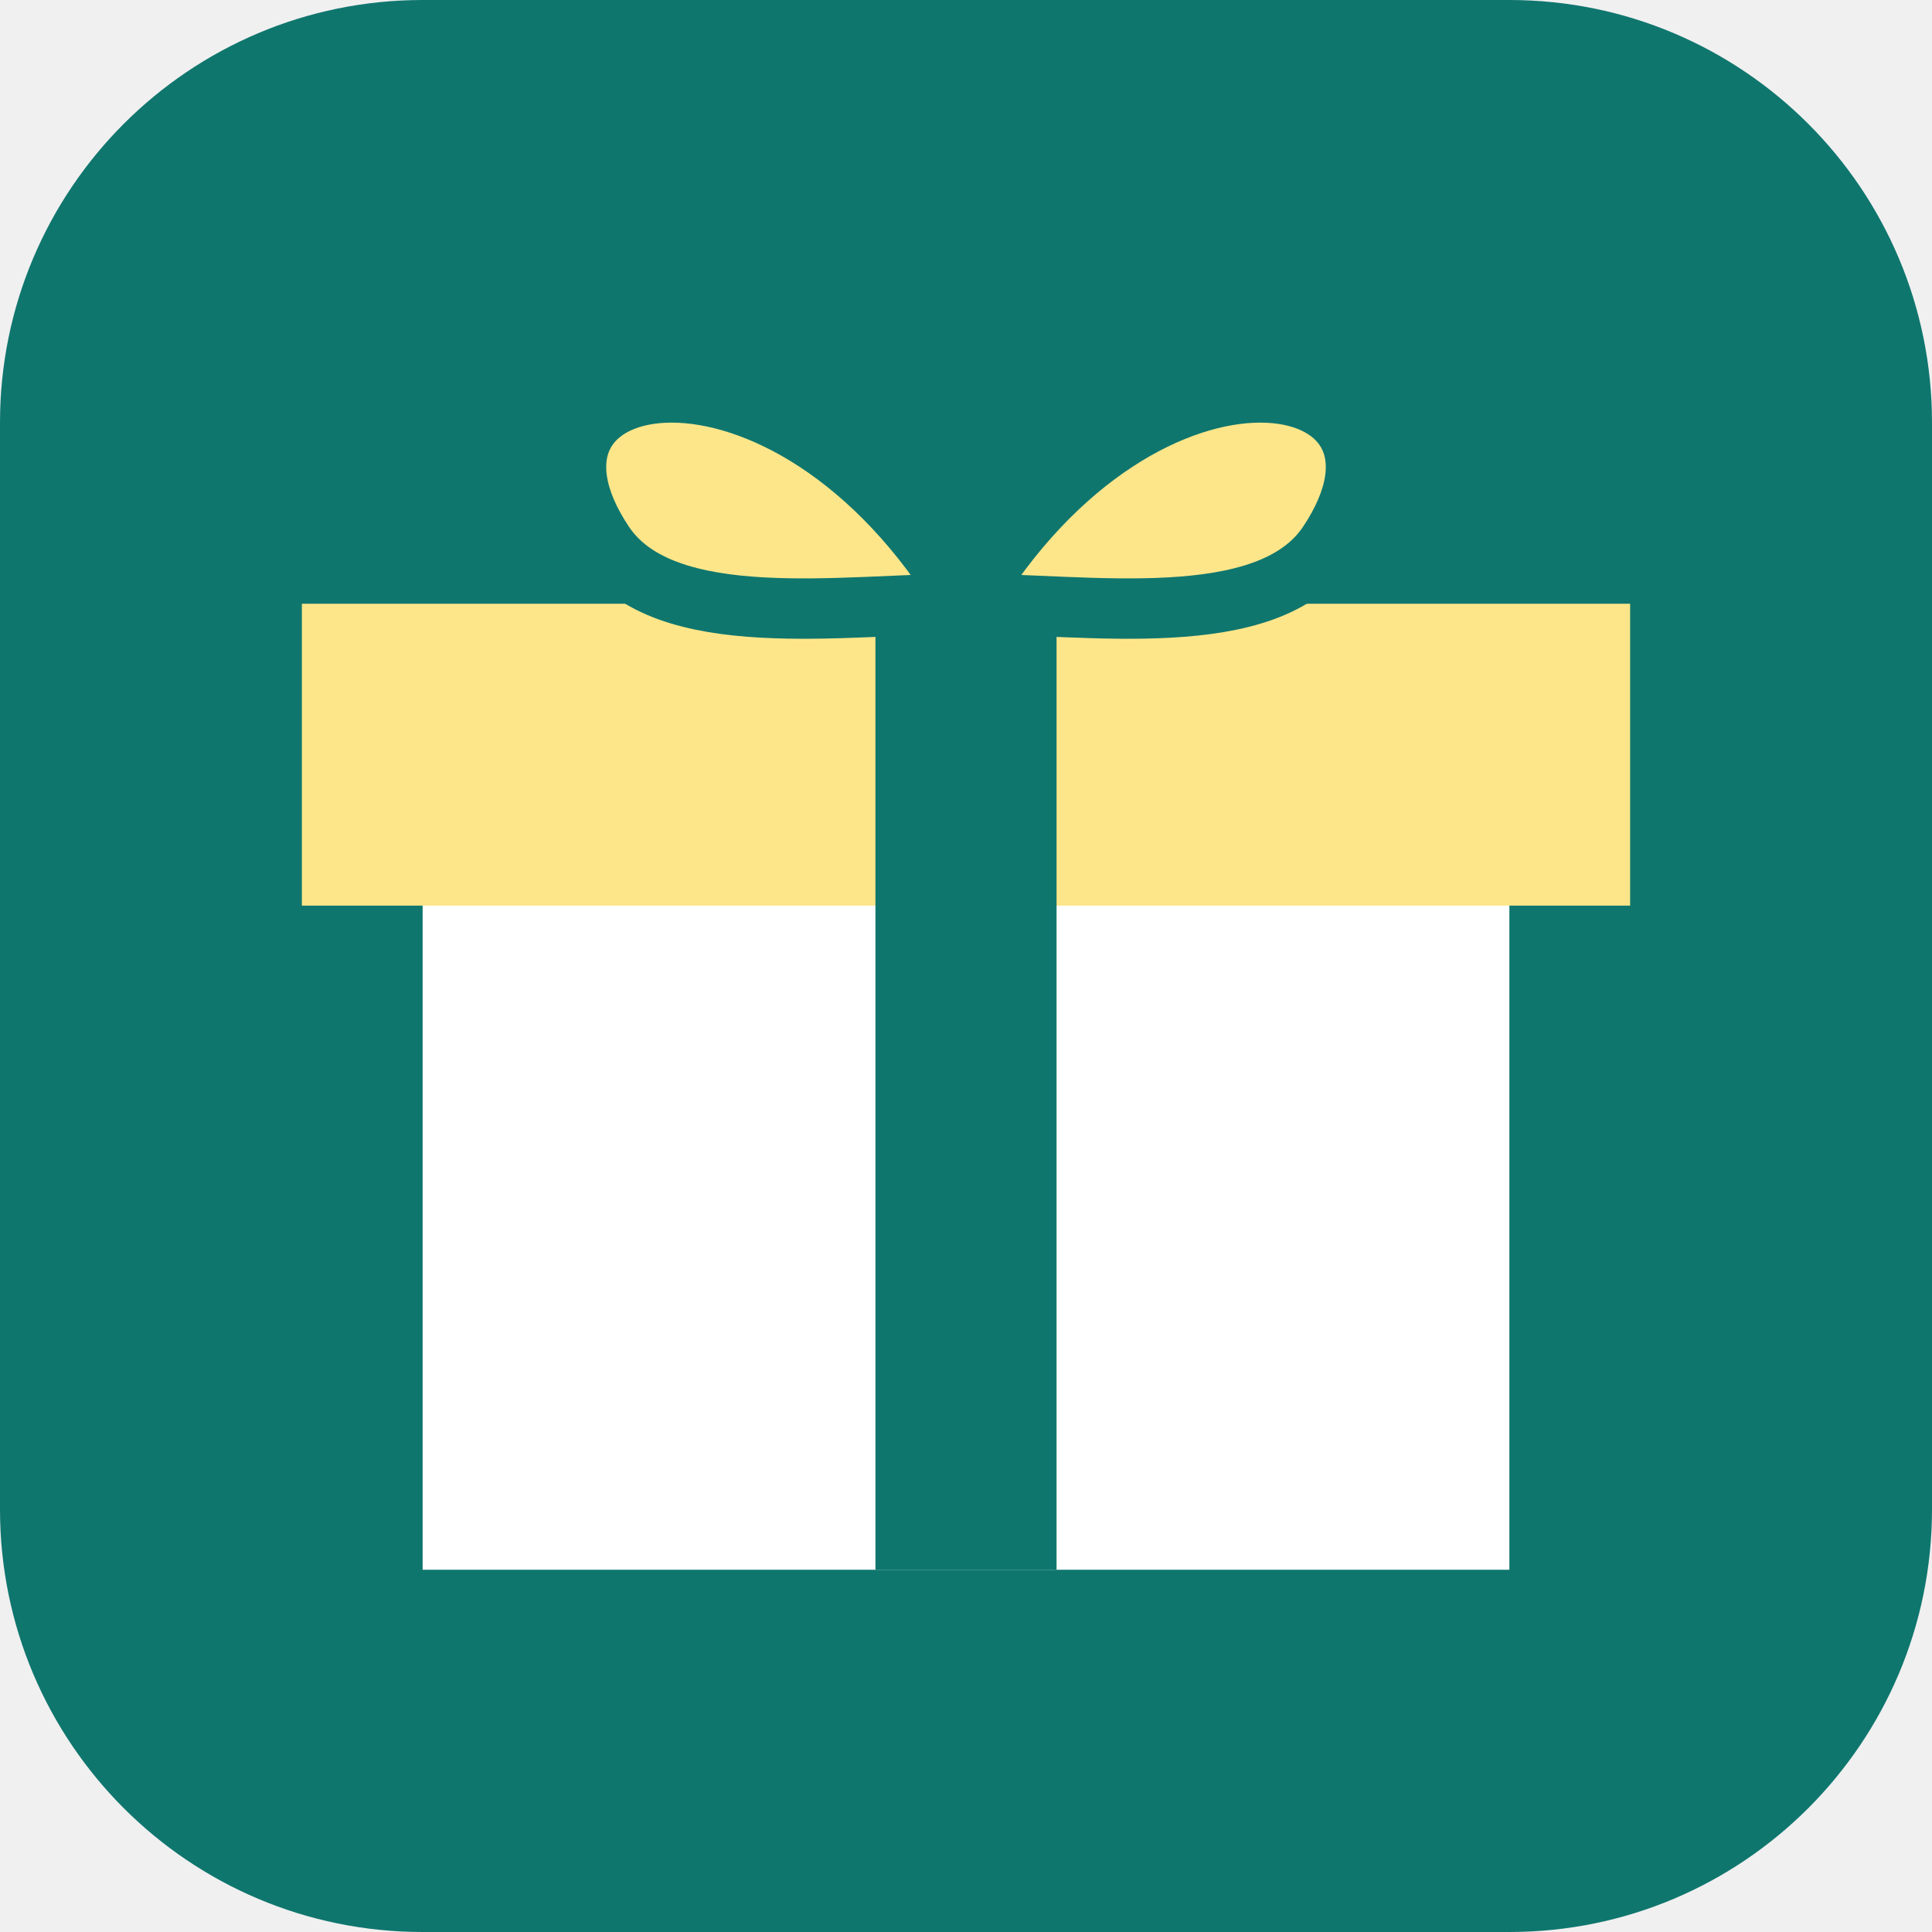
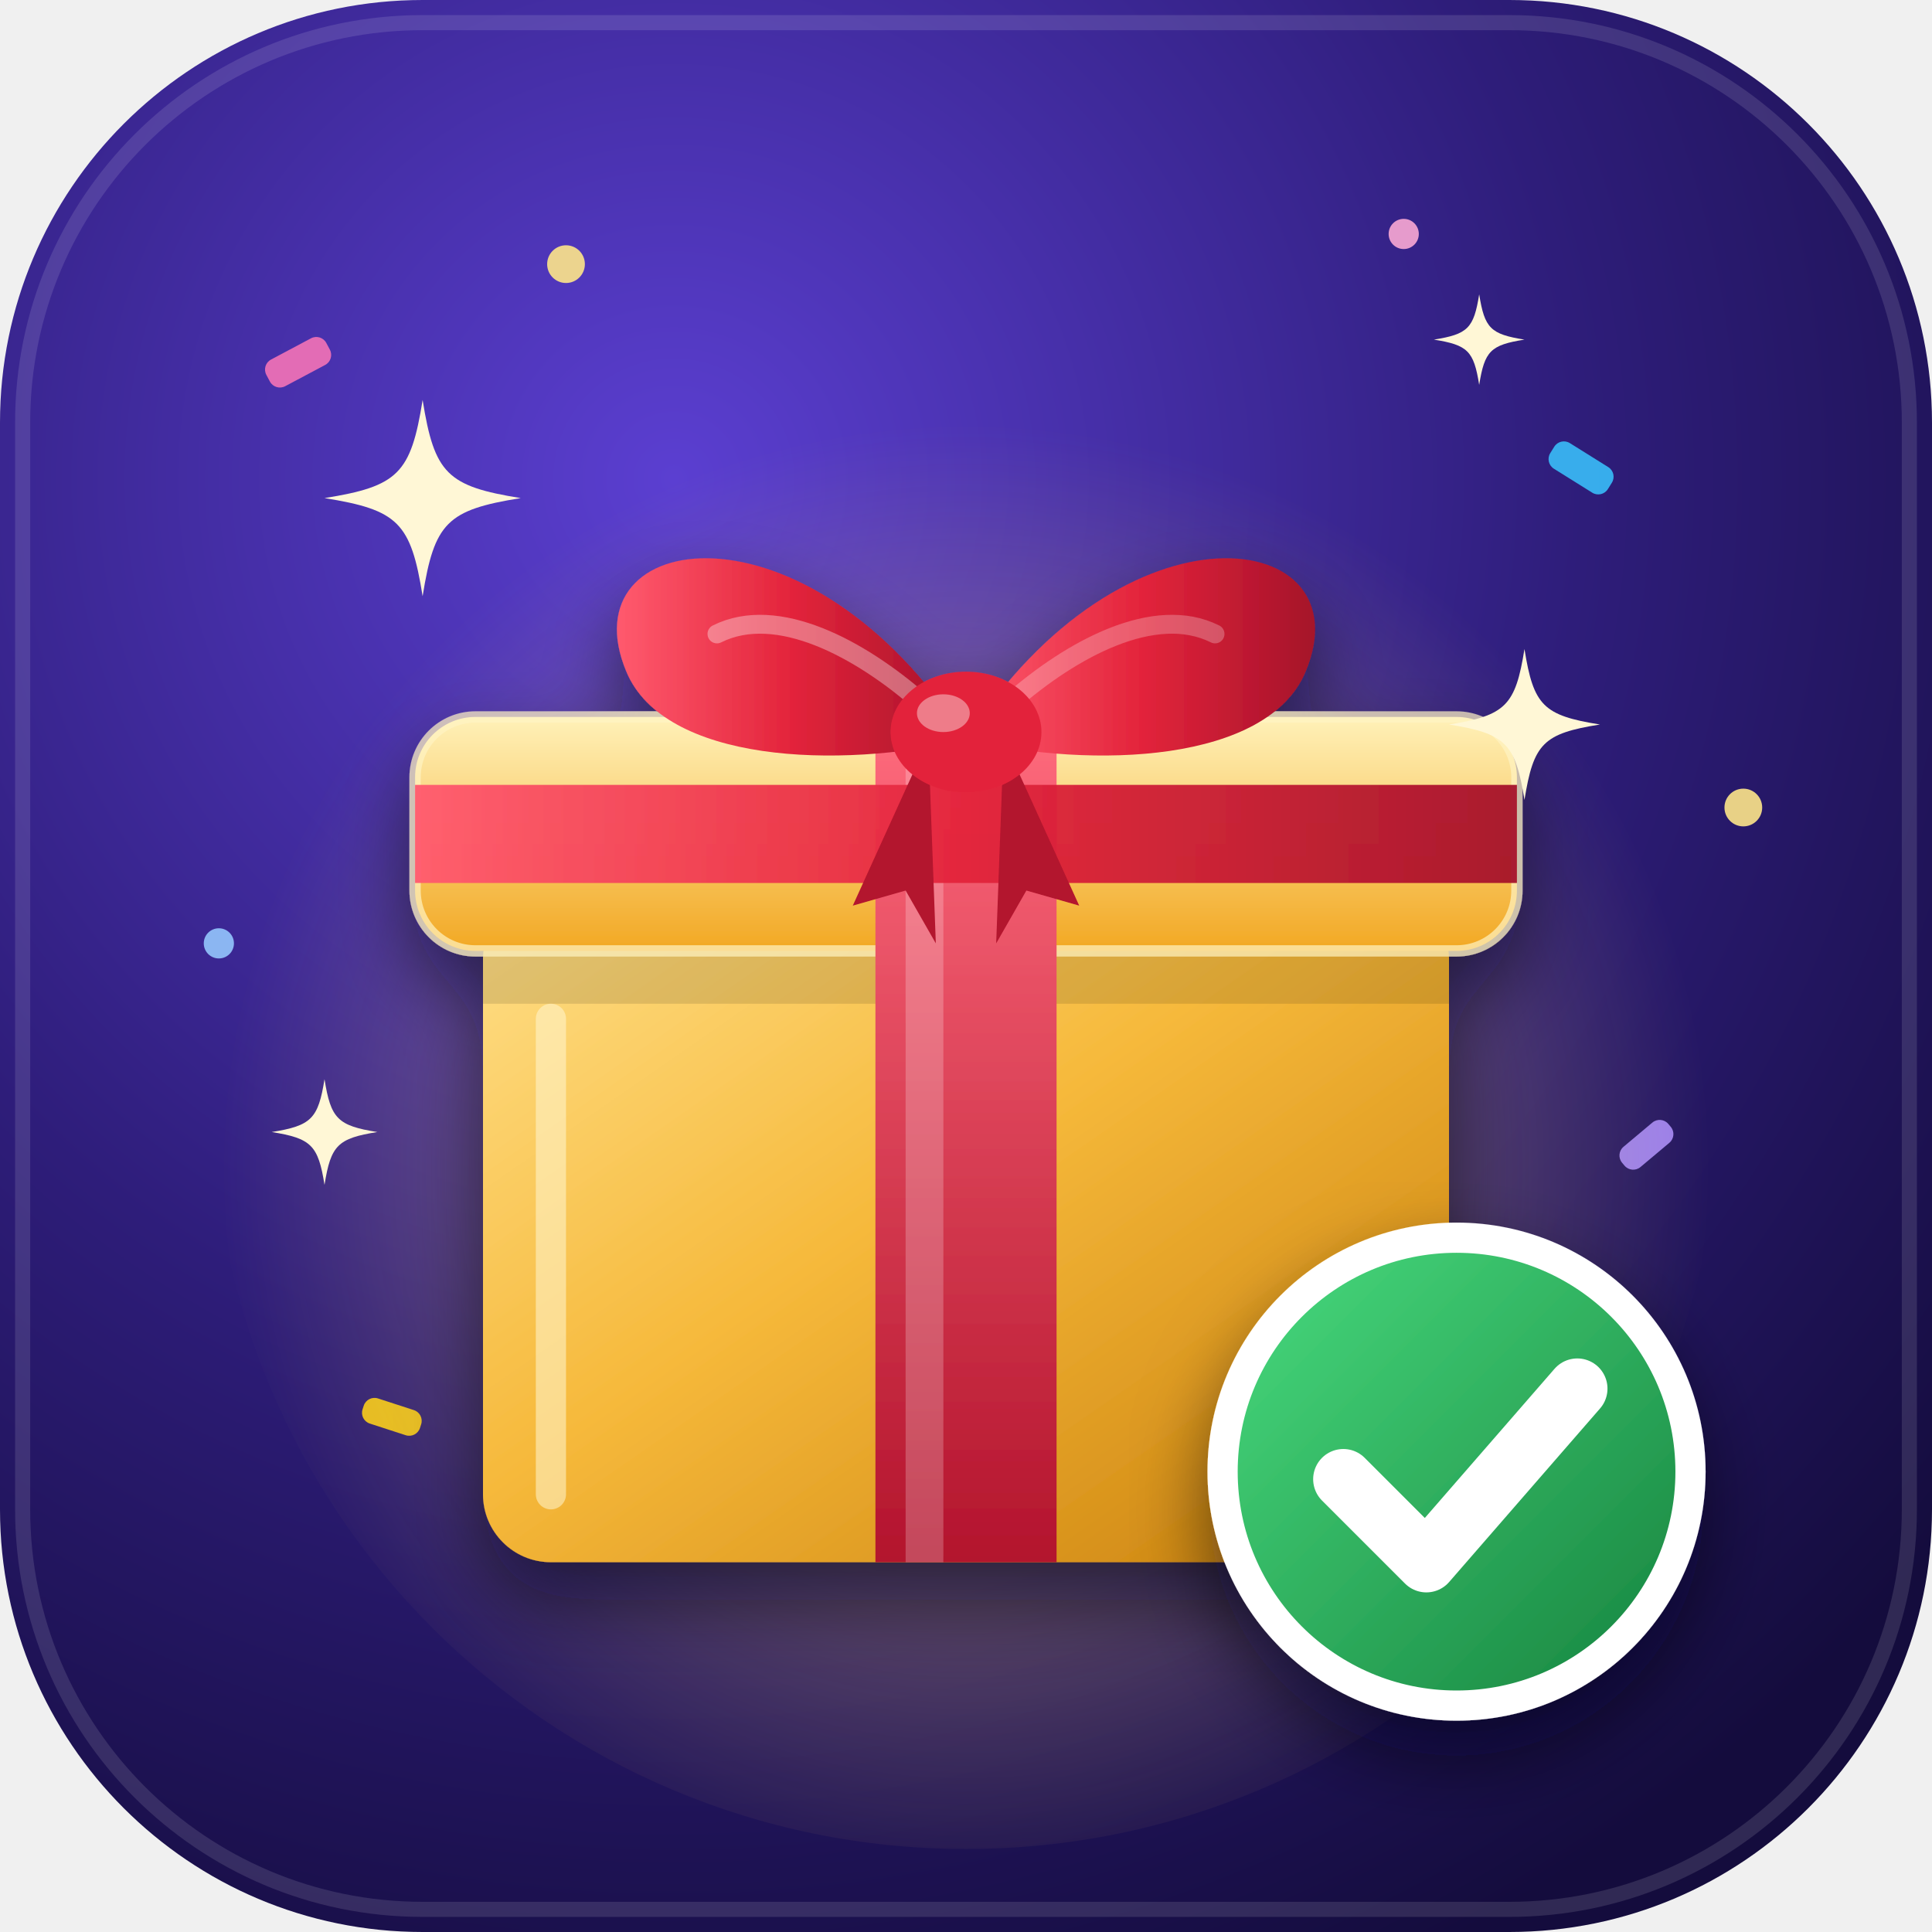
- <svg xmlns="http://www.w3.org/2000/svg" viewBox="0 0 64 64">
-   <rect width="64" height="64" rx="14" fill="#0f766e" />
-   <path d="M14 28h36v24H14z" fill="#fff" />
-   <path d="M10 20h44v10H10z" fill="#fde68a" />
-   <path d="M29 20h6v32h-6z" fill="#0f766e" />
-   <path d="M32 20c-6-10-16-8-12-2 2 3 8 2 12 2zm0 0c6-10 16-8 12-2-2 3-8 2-12 2z" fill="#fde68a" stroke="#0f766e" stroke-width="2" />
+ <svg xmlns="http://www.w3.org/2000/svg" viewBox="0 0 512 512">
+   <defs>
+     <radialGradient id="bg" cx="35%" cy="25%" r="85%">
+       <stop offset="0" stop-color="#5b3fd1" />
+       <stop offset="0.55" stop-color="#2e1d7a" />
+       <stop offset="1" stop-color="#140c3d" />
+     </radialGradient>
+     <linearGradient id="gold" x1="0" y1="0" x2="1" y2="1">
+       <stop offset="0" stop-color="#ffe08a" />
+       <stop offset="0.45" stop-color="#f6b93b" />
+       <stop offset="1" stop-color="#c77d0a" />
+     </linearGradient>
+     <linearGradient id="goldLid" x1="0" y1="0" x2="0" y2="1">
+       <stop offset="0" stop-color="#fff1b8" />
+       <stop offset="1" stop-color="#f2a823" />
+     </linearGradient>
+     <linearGradient id="ribbon" x1="0" y1="0" x2="1" y2="0">
+       <stop offset="0" stop-color="#ff5a6e" />
+       <stop offset="0.5" stop-color="#e3243b" />
+       <stop offset="1" stop-color="#a5122a" />
+     </linearGradient>
+     <linearGradient id="ribbonV" x1="0" y1="0" x2="0" y2="1">
+       <stop offset="0" stop-color="#ff6b7d" />
+       <stop offset="1" stop-color="#b3142d" />
+     </linearGradient>
+     <linearGradient id="check" x1="0" y1="0" x2="1" y2="1">
+       <stop offset="0" stop-color="#4ade80" />
+       <stop offset="1" stop-color="#15803d" />
+     </linearGradient>
+     <radialGradient id="glow" cx="50%" cy="55%" r="50%">
+       <stop offset="0" stop-color="#ffd76a" stop-opacity="0.55" />
+       <stop offset="1" stop-color="#ffd76a" stop-opacity="0" />
+     </radialGradient>
+     <filter id="shadow" x="-20%" y="-20%" width="140%" height="150%">
+       <feDropShadow dx="0" dy="10" stdDeviation="10" flood-color="#07041a" flood-opacity="0.55" />
+     </filter>
+     <path id="star" d="M0 -1 C0.12 -0.25 0.25 -0.12 1 0 C0.25 0.12 0.12 0.25 0 1 C-0.12 0.25 -0.25 0.12 -1 0 C-0.25 -0.12 -0.12 -0.25 0 -1Z" />
+   </defs>
+   <rect width="512" height="512" rx="112" fill="url(#bg)" />
+   <rect x="6" y="6" width="500" height="500" rx="106" fill="none" stroke="#ffffff" stroke-opacity="0.12" stroke-width="4" />
+   <g opacity="0.9">
+     <rect x="70" y="92" width="18" height="8" rx="3" fill="#f472b6" transform="rotate(-28 79 96)" />
+     <rect x="410" y="120" width="18" height="8" rx="3" fill="#38bdf8" transform="rotate(32 419 124)" />
+     <rect x="96" y="372" width="16" height="7" rx="3" fill="#facc15" transform="rotate(18 104 375)" />
+     <rect x="428" y="300" width="16" height="7" rx="3" fill="#a78bfa" transform="rotate(-40 436 303)" />
+     <circle cx="150" cy="70" r="5" fill="#fde68a" />
+     <circle cx="372" cy="62" r="4" fill="#f9a8d4" />
+     <circle cx="58" cy="250" r="4" fill="#93c5fd" />
+     <circle cx="462" cy="214" r="5" fill="#fde68a" />
+   </g>
+   <circle cx="256" cy="290" r="200" fill="url(#glow)" />
+   <g filter="url(#shadow)">
+     <rect x="128" y="236" width="256" height="178" rx="18" fill="url(#gold)" />
+     <rect x="128" y="236" width="256" height="30" fill="#000" opacity="0.12" />
+     <rect x="110" y="190" width="292" height="62" rx="16" fill="url(#goldLid)" />
+     <rect x="110" y="190" width="292" height="62" rx="16" fill="none" stroke="#fff4c4" stroke-opacity="0.7" stroke-width="3" />
+     <rect x="232" y="190" width="48" height="224" fill="url(#ribbonV)" />
+     <rect x="240" y="190" width="10" height="224" fill="#ffffff" opacity="0.22" />
+     <rect x="110" y="208" width="292" height="26" fill="url(#ribbon)" opacity="0.95" />
+     <path d="M256 196 C214 130 150 140 166 178 C176 202 222 204 256 196Z" fill="url(#ribbon)" />
+     <path d="M256 196 C298 130 362 140 346 178 C336 202 290 204 256 196Z" fill="url(#ribbon)" />
+     <path d="M190 168 C206 160 228 172 244 186" fill="none" stroke="#ffffff" stroke-opacity="0.35" stroke-width="5" stroke-linecap="round" />
+     <path d="M322 168 C306 160 284 172 268 186" fill="none" stroke="#ffffff" stroke-opacity="0.25" stroke-width="5" stroke-linecap="round" />
+     <path d="M246 196 L226 240 L240 236 L248 250 Z" fill="#b3142d" />
+     <path d="M266 196 L286 240 L272 236 L264 250 Z" fill="#b3142d" />
+     <ellipse cx="256" cy="194" rx="20" ry="16" fill="#e3243b" />
+     <ellipse cx="250" cy="189" rx="7" ry="5" fill="#ffffff" opacity="0.4" />
+     <path d="M146 270 L146 396" stroke="#fff6cf" stroke-opacity="0.55" stroke-width="8" stroke-linecap="round" />
+   </g>
+   <g fill="#fff7d6">
+     <use href="#star" transform="translate(112 132) scale(26)" />
+     <use href="#star" transform="translate(404 192) scale(20)" />
+     <use href="#star" transform="translate(392 90) scale(12)" />
+     <use href="#star" transform="translate(86 300) scale(14)" />
+   </g>
+   <g filter="url(#shadow)">
+     <circle cx="386" cy="390" r="62" fill="url(#check)" />
+     <circle cx="386" cy="390" r="62" fill="none" stroke="#ffffff" stroke-width="8" />
+     <path d="M356 392 L378 414 L418 368" fill="none" stroke="#ffffff" stroke-width="16" stroke-linecap="round" stroke-linejoin="round" />
+   </g>
</svg>
